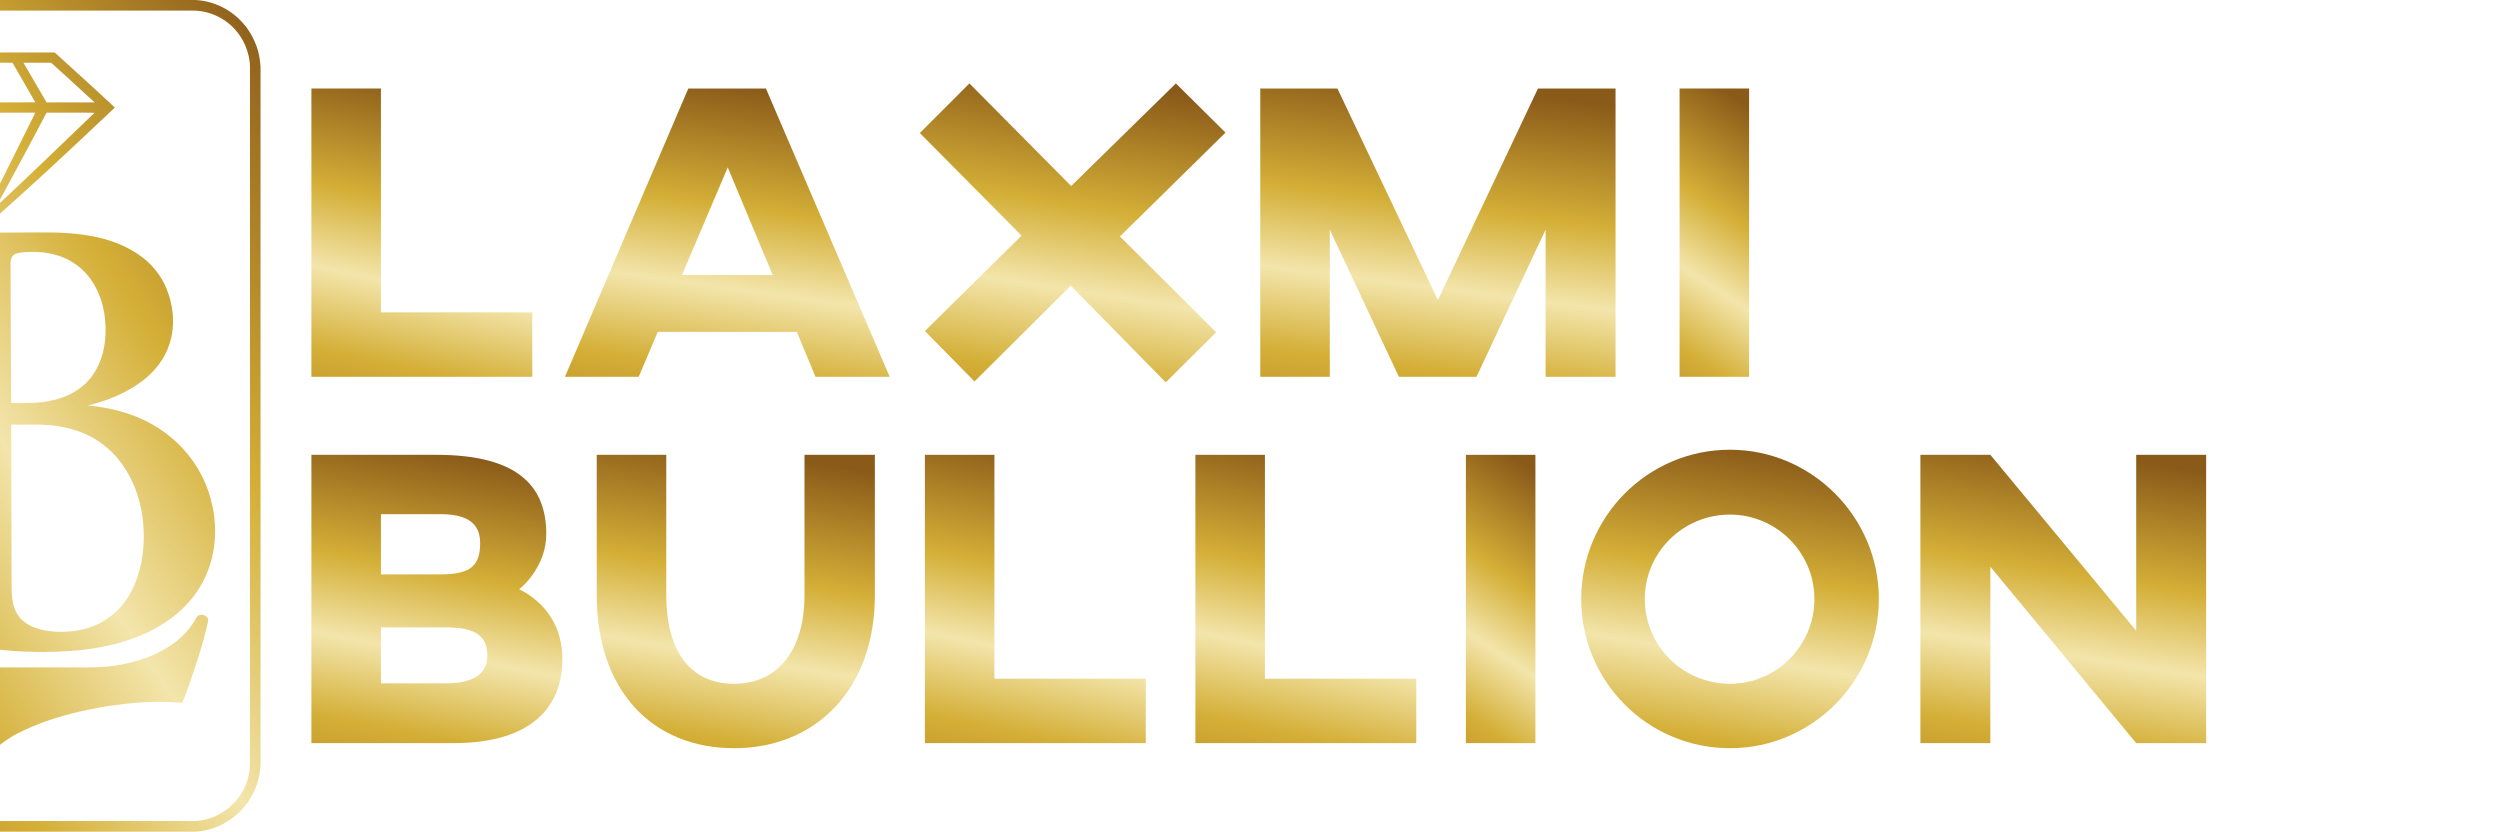
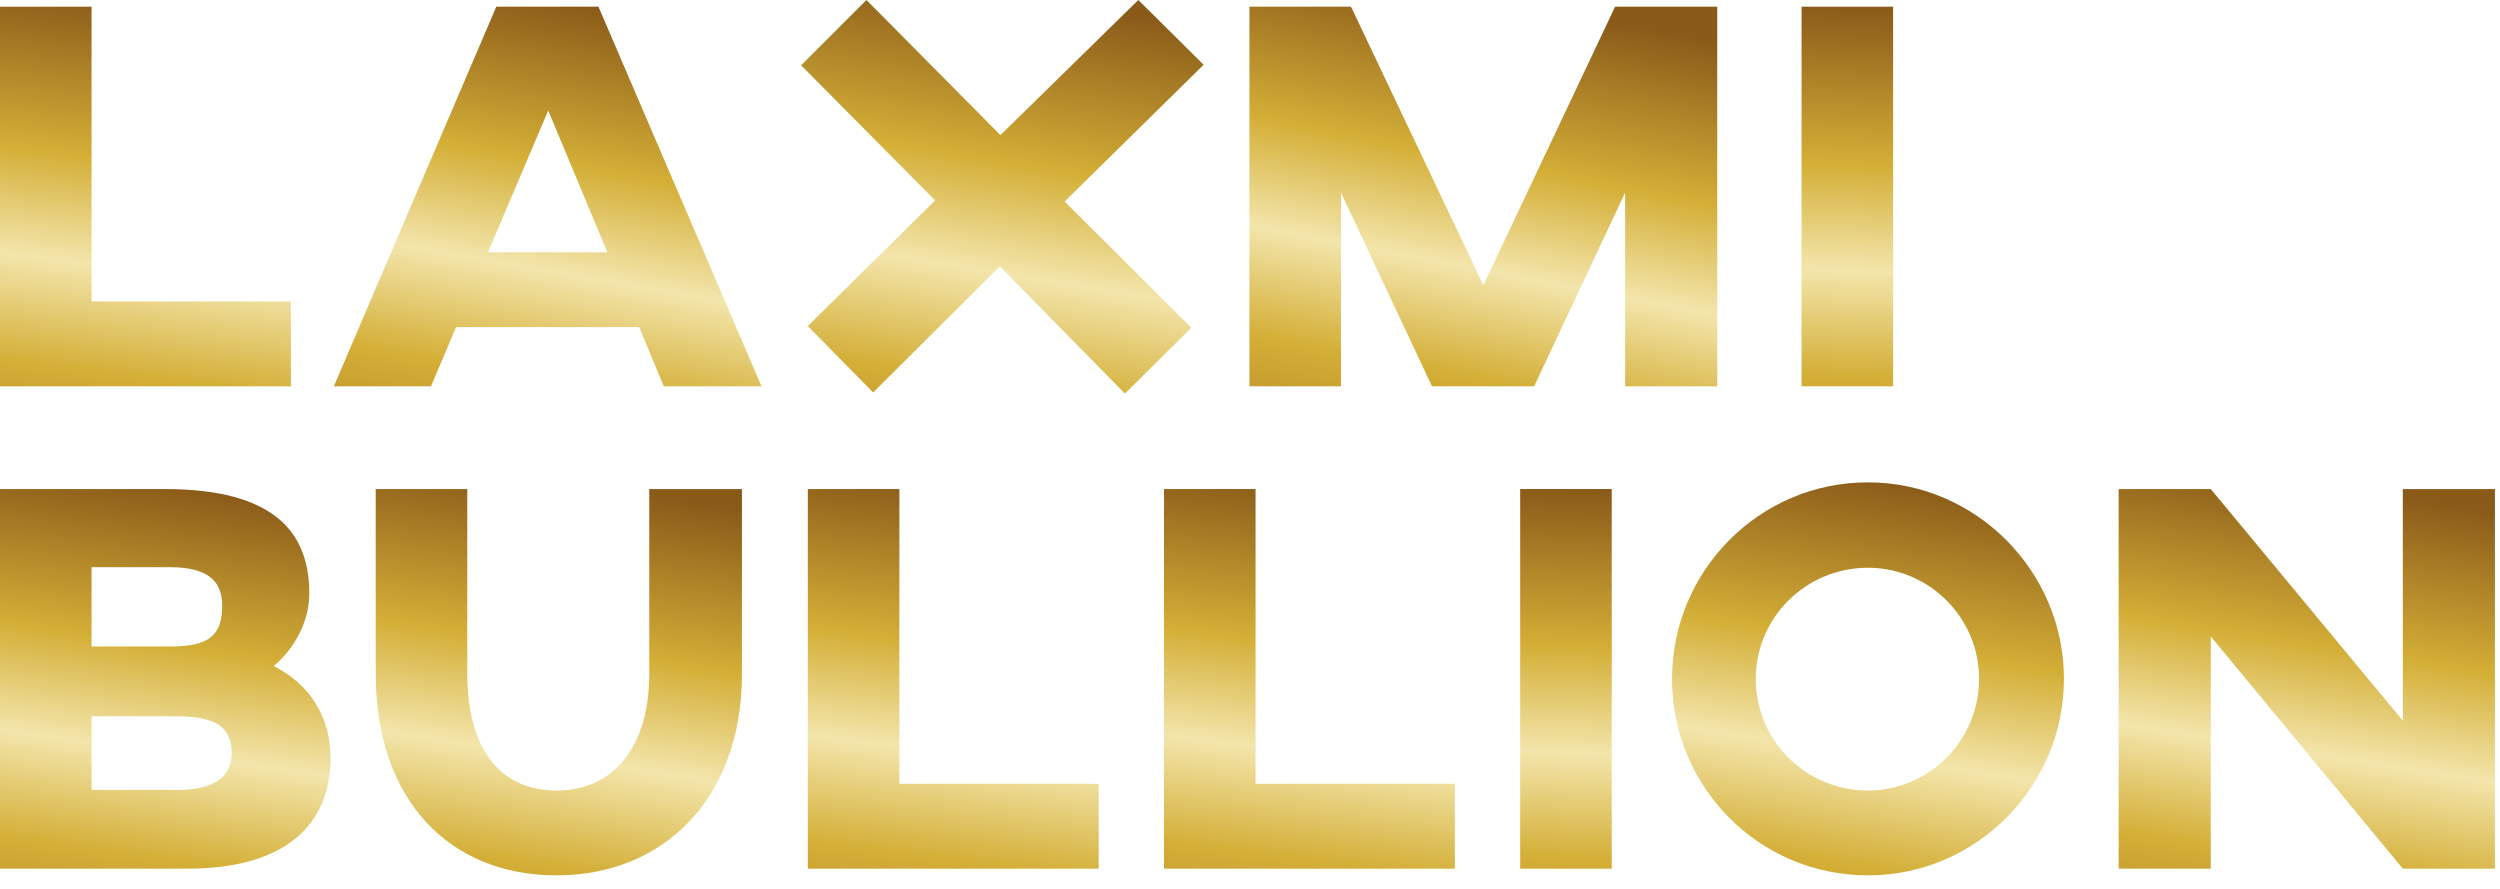
- <svg xmlns="http://www.w3.org/2000/svg" xmlns:xlink="http://www.w3.org/1999/xlink" xml:space="preserve" width="66.841mm" height="22.235mm" version="1.1" style="shape-rendering:geometricPrecision; text-rendering:geometricPrecision; image-rendering:optimizeQuality; fill-rule:evenodd; clip-rule:evenodd" viewBox="1100 0 3578.96 1556.44">
-   <defs>
-     <style type="text/css">
-    
-     .fil0 {fill:url(#id0)}
-     .fil1 {fill:url(#id1);fill-rule:nonzero}
-    
-   </style>
-     <linearGradient id="id0" gradientUnits="userSpaceOnUse" x1="-199.54" y1="1257.12" x2="1237.17" y2="299.32">
-       <stop offset="0" style="stop-opacity:1; stop-color:#AA771C" />
-       <stop offset="0.302" style="stop-opacity:1; stop-color:#D4AF37" />
-       <stop offset="0.502" style="stop-opacity:1; stop-color:#F3E5AB" />
-       <stop offset="0.702" style="stop-opacity:1; stop-color:#D4AF37" />
-       <stop offset="1" style="stop-opacity:1; stop-color:#8A5A19" />
-     </linearGradient>
-     <linearGradient id="id1" gradientUnits="objectBoundingBox" xlink:href="#id0" x1="39.039%" y1="139.039%" x2="60.961%" y2="0%">
-   </linearGradient>
-   </defs>
-   <g id="Layer_x0020_1">
+ <svg xmlns="http://www.w3.org/2000/svg" width="100%" height="100%" viewBox="0 0 180 64" version="1.1" xml:space="preserve" style="fill-rule:evenodd;clip-rule:evenodd;stroke-linejoin:round;stroke-miterlimit:2;">
+   <g id="Layer_x0020_1" transform="matrix(0.040494,0,0,0.040494,-27.85349,0)">
    <g id="_2688841583536">
-       <path class="fil0" d="M384.52 98.84c1.21,-1.18 3.05,-0.56 4.56,-0.73 87.19,0.06 174.37,-0.06 261.55,0.03 2.01,-0.38 3.24,1.43 4.57,2.56 36.69,33.43 73.61,66.62 109.8,100.59 -55.1,52.09 -110.33,104.08 -166.54,155 -26.4,23.73 -52.65,47.64 -79.56,70.78 -26.66,-22.43 -52.21,-46.14 -78.11,-69.43 -56.99,-51.14 -112.6,-103.74 -168.28,-156.28 9.11,-9.09 18.89,-17.49 28.3,-26.27 27.71,-25.62 55.64,-51.02 83.7,-76.25m-73.66 92.77c29.86,0.06 59.7,0.01 89.55,0.02 14.38,-24.77 29.13,-49.34 43.38,-74.19 -17.25,-0.15 -34.48,-0.11 -51.73,-0.05 -27.31,24.46 -54.57,49.01 -81.19,74.22m110.59 0.01c29.26,-0.06 58.53,0.26 87.78,-0.2 0.12,-24.65 -0.12,-49.31 0.13,-73.96 -11.73,-0.23 -23.46,0.04 -35.18,-0.08 -3.33,0.13 -6.74,-0.3 -10.03,0.33 -14.15,24.68 -28.44,49.29 -42.7,73.92m106.89 -73.98c0,24.61 0.01,49.22 0.02,73.84 4.56,0.29 9.15,0.13 13.73,0.17 24.65,-0.15 49.33,0.25 73.97,-0.2 -4,-7.39 -8.49,-14.5 -12.53,-21.88 -9.72,-17.58 -20.29,-34.68 -30.11,-52.2 -15.03,0.08 -30.06,-0.27 -45.07,0.27m65.64 -0.18c14.31,24.77 28.74,49.49 43.22,74.17 29.97,0.05 59.95,0.01 89.92,0 -12.99,-11.57 -25.58,-23.55 -38.43,-35.25 -14.13,-13.26 -28.76,-25.96 -43.06,-39.03 -17.21,0.11 -34.44,-0.1 -51.65,0.11m-283.27 93.44c9.86,9.79 20,19.31 29.96,29.02 43.11,41.34 86.25,82.69 129.73,123.65 8.11,7.42 15.72,15.39 24.04,22.58 -12.75,-24 -25.94,-47.76 -38.91,-71.64 -18.29,-34.48 -36.84,-68.83 -54.76,-103.51 -19.41,-0.57 -38.84,0.22 -58.25,-0.28 -10.61,0.36 -21.2,-0.15 -31.8,0.19m110.71 0.04c29.86,59.33 58.86,119.08 88.87,178.33 0.04,-8.5 -0.03,-17 -0.06,-25.49 0.21,-50.94 -1.23,-101.88 -0.85,-152.81 -3.28,-0.29 -6.57,-0.35 -9.85,-0.18 -26.03,0.27 -52.08,-0.23 -78.11,0.15m106.95 -0.01c0.06,30.34 -0.2,60.69 -0.62,91.02 -0.11,29.07 -0.04,58.16 -0.22,87.23 29.39,-59.47 59.11,-118.79 88.61,-178.21 -4.05,-0.36 -8.09,-0.25 -12.12,-0.11 -25.22,0.05 -50.44,-0.11 -75.65,0.07m15.08 174.94c61.88,-57.6 122.7,-116.34 183.62,-174.93 -29.96,-0.34 -59.93,0.07 -89.91,-0.13 -30.65,58.67 -62.21,116.85 -93.71,175.06zm-421.43 -385.85l793.73 0c35.34,1.57 69.37,19.08 91.69,46.42 10.05,11.65 17.3,25.47 22.67,39.82 4.61,12.43 6.68,25.66 7.52,38.85l0 1305.49c-1.14,37 -18.91,73.16 -47.71,96.45 -20.5,17.16 -46.49,27.8 -73.23,29.39l-795.7 0c-36.61,-2.26 -71.4,-21.69 -93.45,-50.83 -12.73,-16.67 -21.79,-36.34 -25.28,-57.06 -1.03,-6.03 -2.13,-12.05 -2.25,-18.17l0 -1304.46c0.24,-6.23 1.08,-12.43 2.06,-18.59 2.63,-16.14 9.11,-31.4 17.19,-45.53 12.01,-19.54 29.02,-36.23 49.44,-46.8 16.42,-8.83 34.73,-13.88 53.33,-14.99m-11.08 21.04c-34.48,5.36 -65.83,28.43 -80.34,60.27 -7.48,15.26 -11.17,32.35 -10.67,49.34 0.01,426.96 0.05,853.93 0.02,1280.89 0.2,9.39 -0.6,18.84 0.65,28.19 1.2,11.68 4.47,23.14 9.65,33.68 16.48,36.7 54.89,62.96 95.38,63.08 260.4,0.06 520.8,0.01 781.21,0.02 8.88,0.16 17.8,-0.43 26.47,-2.44 26.03,-5.74 49.32,-21.85 64.72,-43.49 13.52,-19.05 20.65,-42.5 19.88,-65.87 -0.06,-429.67 0.01,-859.33 -0.03,-1289 0,-7.45 0.26,-14.94 -0.9,-22.32 -2.74,-19.22 -10.58,-37.77 -22.65,-53 -19.78,-25.14 -51.33,-40.75 -83.39,-40.54 -262.45,0 -524.9,-0.01 -787.34,0.01 -4.26,0.06 -8.48,0.55 -12.68,1.18zm-42.56 386.25c-0.97,-6.02 3.78,-11.84 9.7,-12.68 4.71,-0.71 10.28,1.16 12.29,5.8 3.63,7.58 9.18,14.15 16.06,18.99 14.01,9.71 31.08,13.47 47.74,15.51 25.54,2.76 51.25,1.79 76.89,1.95 131.05,-0.58 262.1,-1.25 393.14,-1.9 34.76,-0.35 69.71,1.16 103.83,8.13 35.39,7.32 70.1,21.59 97.36,45.79 13.95,12.52 25.31,27.87 33.35,44.81 15.69,33.94 20.17,73.85 8.62,109.75 -8.62,27.25 -26.72,50.84 -49.21,68.2 -30.39,23.46 -66.66,38.34 -103.83,47.15 26.54,2.6 52.91,7.62 78.14,16.37 37.86,12.94 72.8,34.89 99.88,64.45 28.43,30.6 48.03,69.28 55.83,110.31 8.95,44.14 4.61,91.4 -15.09,132.13 -16.42,35.29 -44.51,64.23 -77.09,85.03 -34.93,22.22 -74.71,35.84 -115.2,43.63 -28.7,5.71 -57.95,8.16 -87.15,8.93 -25.66,1.02 -51.35,0.34 -76.97,-1.25 -24.57,-1.83 -49.15,-4.75 -73.11,-10.69 -9.27,-2.38 -18.41,-5.36 -27.17,-9.26 -8.36,-3.87 -16.21,-9.91 -19.98,-18.54 -3.41,-8.09 -3.7,-17.05 -3.65,-25.69 0.01,-31.09 0.07,-62.17 0.07,-93.26 -0.06,-27.05 0.43,-54.08 0.28,-81.12 -0.01,-99.62 0.18,-199.22 0.58,-298.84 0.19,-58.12 0.54,-116.26 0.41,-174.38 0.07,-8.34 0.15,-17.48 -4.89,-24.58 -4.84,-6.89 -13.34,-10.21 -21.53,-10.61 -9.86,-0.76 -21.05,0.72 -28.09,8.37 -6.32,6.97 -6.91,16.95 -6.64,25.88 0.06,215.84 -0.06,431.69 0.07,647.53 0.68,19.56 1.67,40.45 12.66,57.37 9.32,14.5 25.1,23.25 40.96,28.85 23.48,7.96 48.53,9.87 73.17,9.62 55.06,0 110.12,0 165.17,0 25.01,-0.18 50.15,0.86 75,-2.63 43.74,-5.7 87.54,-20.08 122.31,-47.95 14.36,-11.82 26.54,-26.33 35.35,-42.74 1.75,-3.99 6.5,-5.25 10.51,-5.11 6.38,0.15 13.22,5.85 11.23,12.76 -9.44,41.99 -23,82.94 -37.31,123.49 -3.31,8.9 -6.32,17.93 -10.19,26.62 -0.55,1.83 -2.7,1.69 -4.21,1.69 -46.48,-4.2 -93.31,-0.2 -139.31,6.88 -41.59,6.98 -82.9,16.58 -122.4,31.5 -19.88,7.64 -39.55,16.15 -57.66,27.45 -13.24,8.3 -25.68,18.08 -35.93,29.95 -5.05,5.48 -9.14,11.73 -13.54,17.71 -9.45,-13.75 -20.41,-26.61 -33.51,-37.02 -16.93,-13.97 -36.57,-24.22 -56.71,-32.73 -19.7,-8.24 -40.04,-14.86 -60.6,-20.59 -43.96,-12.54 -89.27,-20.2 -134.86,-23.42 -30.02,-2 -60.29,-1.88 -90.15,2.09 -2.46,0.26 -5.75,-0.22 -6.79,-2.82 -3.36,-6.84 -6.71,-13.76 -8.72,-21.15 -0.71,-3.7 2.87,-6.8 6.34,-7.03 21.85,-3.44 44.33,-6.58 64.19,-16.95 13.62,-6.88 25.26,-17.61 32.96,-30.79 10.44,-17.89 14.85,-38.49 17.63,-58.8 3.3,-25.84 2.31,-51.94 2.48,-77.93 0.02,-91.53 -0.01,-183.06 0.04,-274.61 -0.08,-82.08 0.23,-164.15 -0.41,-246.23 -0.4,-18.89 -1.29,-38.44 -9.28,-55.88 -7.22,-16.43 -21.96,-28.63 -38.6,-34.78 -23.1,-8.86 -48.46,-7.19 -72.01,-14.21 -17.13,-4.81 -33.53,-13.65 -45.03,-27.48 -9.48,-11.66 -15.74,-26.06 -17.41,-41.01m518.19 65.81c-4.28,0.96 -9.09,1.62 -12.25,4.96 -3.45,3.87 -4.46,9.27 -4.58,14.31 0.02,87.28 0.79,174.55 1.14,261.82 10.33,-0.01 20.66,-0.04 30.99,-0.02 21.97,-0.06 44.09,-3.03 64.87,-10.35 18.91,-6.92 36.79,-17.69 49.94,-33.15 11.34,-12.82 19.18,-28.42 24.19,-44.7 6.38,-21.18 7.76,-43.6 6.03,-65.56 -1.72,-20.06 -6.62,-39.98 -15.53,-58.09 -8.42,-18.05 -21.27,-34.12 -37.32,-45.94 -21.01,-16.26 -47.72,-23.62 -73.95,-24.86 -11.19,-0.39 -22.48,-0.32 -33.54,1.58m-15.61 321.49c0.14,98.23 0.44,196.47 0.81,294.71 -0.03,13.22 0,26.57 2.64,39.59 1.98,10.05 6.46,19.69 13.19,27.45 10.61,12.01 25.85,18.89 41.25,22.38 21.1,4.69 43.09,4.59 64.41,1.49 22.09,-3.51 43.63,-11.75 61.58,-25.23 15.99,-11.63 29.07,-27 38.79,-44.15 20.4,-36.9 27.29,-80.05 25.1,-121.78 -2.06,-42.41 -14.95,-84.74 -39.63,-119.53 -15.34,-21.98 -36.09,-39.98 -59.68,-52.65 -30.09,-15.88 -64.48,-21.92 -98.26,-22.27 -16.74,-0.08 -33.47,-0.17 -50.2,-0.01z" />
-       <polygon class="fil1" points="1262.99,165.64 1132.86,165.64 1132.86,705.21 1546.27,705.21 1546.27,584.6 1262.99,584.6 " />
-       <path id="_1" class="fil1" d="M2076.32 705.21l138.86 0 -231.7 -539.57 -145.21 0 -230.91 539.57 138.06 0 35.71 -84.11 260.26 0 34.92 84.11zm-249.95 -190.44l85.7 -201.55 84.11 201.55 -169.81 0z" />
-       <polygon id="_2" class="fil1" points="2373.87,713.94 2554,534.61 2731.74,715.53 2826.16,621.9 2646.04,442.57 2843.62,248.16 2750.79,156.12 2554.79,348.14 2364.35,156.12 2271.52,248.95 2461.95,440.98 2281.04,619.52 " />
-       <polygon id="_3" class="fil1" points="3573.63,165.64 3428.42,165.64 3241.16,561.59 3053.1,165.64 2908.69,165.64 2908.69,705.21 3038.82,705.21 3038.82,429.87 3168.16,705.21 3313.36,705.21 3442.7,429.87 3442.7,705.21 3573.63,705.21 " />
-       <polygon id="_4" class="fil1" points="3823.58,165.64 3693.45,165.64 3693.45,705.21 3823.58,705.21 " />
-       <path id="_5" class="fil1" d="M1521.67 1102.75c11.91,-8.72 50.79,-47.61 50.79,-103.15 0,-86.49 -49.2,-148.38 -205.52,-148.38l-234.08 0 0 539.57 265.81 0c147.59,0 203.93,-69.03 203.93,-157.11 0,-57.93 -28.56,-104.74 -80.94,-130.93zm-146.79 -27.77l-111.88 0 0 -112.67 111.88 0c49.99,0 73.8,17.46 73.8,53.96 0,42.06 -17.46,58.72 -73.8,58.72zm87.28 151.56c0,34.91 -26.19,52.37 -78.56,52.37l-120.61 0 0 -104.74 120.61 0c51.58,0 78.56,12.7 78.56,52.37z" />
-       <path id="_6" class="fil1" d="M2187.4 851.21l-131.72 0 0 262.64c0,103.95 -50.78,165.84 -131.71,165.84 -82.52,0 -126.96,-61.89 -126.96,-165.84l0 -262.64 -130.13 0 0 262.64c0,178.54 103.94,286.45 257.09,286.45 150.76,0 263.43,-107.91 263.43,-286.45l0 -262.64z" />
-       <polygon id="_7" class="fil1" points="2411.17,851.21 2281.04,851.21 2281.04,1390.79 2694.44,1390.79 2694.44,1270.17 2411.17,1270.17 " />
-       <polygon id="_8" class="fil1" points="2917.42,851.21 2787.28,851.21 2787.28,1390.79 3200.69,1390.79 3200.69,1270.17 2917.42,1270.17 " />
-       <polygon id="_9" class="fil1" points="3423.66,851.21 3293.53,851.21 3293.53,1390.79 3423.66,1390.79 " />
-       <path id="_10" class="fil1" d="M3787.88 841.69c-154.73,0 -278.52,126.16 -278.52,279.31 0,153.93 123.79,279.3 278.52,279.3 153.14,0 278.51,-125.37 278.51,-279.3 0,-153.15 -125.37,-279.31 -278.51,-279.31zm0 121.4c86.49,0 157.9,70.62 157.9,157.91 0,88.08 -71.41,158.69 -157.9,158.69 -88.08,0 -159.5,-70.62 -159.5,-158.69 0,-87.28 71.41,-157.91 159.5,-157.91z" />
-       <polygon id="_11" class="fil1" points="4678.96,851.21 4548.04,851.21 4548.04,1180.51 4275.08,851.21 4144.15,851.21 4144.15,1390.79 4275.08,1390.79 4275.08,1060.7 4548.04,1390.79 4678.96,1390.79 " />
+       <g transform="matrix(1.250977,0,0,1.250977,-729.3438,-195.3025)">
+         <path d="M1262.99,165.64L1132.86,165.64L1132.86,705.21L1546.27,705.21L1546.27,584.6L1262.99,584.6L1262.99,165.64Z" style="fill:url(#_Linear1);fill-rule:nonzero;" />
+       </g>
+       <g id="_1" transform="matrix(1.250977,0,0,1.250977,-729.3438,-195.3025)">
+         <path d="M2076.31,705.21L2215.18,705.21L1983.48,165.64L1838.27,165.64L1607.36,705.21L1745.42,705.21L1781.13,621.1L2041.39,621.1L2076.31,705.21ZM1826.37,514.77L1912.07,313.22L1996.18,514.77L1826.37,514.77Z" style="fill:url(#_Linear2);fill-rule:nonzero;" />
+       </g>
+       <g id="_2" transform="matrix(1.250977,0,0,1.250977,-729.3438,-195.3025)">
+         <path d="M2373.87,713.94L2554,534.61L2731.74,715.53L2826.16,621.9L2646.04,442.57L2843.62,248.16L2750.79,156.12L2554.79,348.14L2364.35,156.12L2271.52,248.95L2461.95,440.98L2281.04,619.52L2373.87,713.94Z" style="fill:url(#_Linear3);fill-rule:nonzero;" />
+       </g>
+       <g id="_3" transform="matrix(1.250977,0,0,1.250977,-729.3438,-195.3025)">
+         <path d="M3573.63,165.64L3428.42,165.64L3241.16,561.59L3053.1,165.64L2908.69,165.64L2908.69,705.21L3038.82,705.21L3038.82,429.87L3168.16,705.21L3313.36,705.21L3442.7,429.87L3442.7,705.21L3573.63,705.21L3573.63,165.64Z" style="fill:url(#_Linear4);fill-rule:nonzero;" />
+       </g>
+       <g id="_4" transform="matrix(1.250977,0,0,1.250977,-729.3438,-195.3025)">
+         <path d="M3823.58,165.64L3693.45,165.64L3693.45,705.21L3823.58,705.21L3823.58,165.64Z" style="fill:url(#_Linear5);fill-rule:nonzero;" />
+       </g>
+       <g id="_5" transform="matrix(1.250977,0,0,1.250977,-729.3438,-195.3025)">
+         <path d="M1521.67,1102.75C1533.58,1094.03 1572.46,1055.14 1572.46,999.6C1572.46,913.11 1523.26,851.22 1366.94,851.22L1132.86,851.22L1132.86,1390.79L1398.67,1390.79C1546.26,1390.79 1602.6,1321.76 1602.6,1233.68C1602.6,1175.75 1574.04,1128.94 1521.66,1102.75L1521.67,1102.75ZM1374.88,1074.98L1263,1074.98L1263,962.31L1374.88,962.31C1424.87,962.31 1448.68,979.77 1448.68,1016.27C1448.68,1058.33 1431.22,1074.99 1374.88,1074.99L1374.88,1074.98ZM1462.16,1226.54C1462.16,1261.45 1435.97,1278.91 1383.6,1278.91L1262.99,1278.91L1262.99,1174.17L1383.6,1174.17C1435.18,1174.17 1462.16,1186.87 1462.16,1226.54Z" style="fill:url(#_Linear6);fill-rule:nonzero;" />
+       </g>
+       <g id="_6" transform="matrix(1.250977,0,0,1.250977,-729.3438,-195.3025)">
+         <path d="M2187.4,851.21L2055.68,851.21L2055.68,1113.85C2055.68,1217.8 2004.9,1279.69 1923.97,1279.69C1841.45,1279.69 1797.01,1217.8 1797.01,1113.85L1797.01,851.21L1666.88,851.21L1666.88,1113.85C1666.88,1292.39 1770.82,1400.3 1923.97,1400.3C2074.73,1400.3 2187.4,1292.39 2187.4,1113.85L2187.4,851.21Z" style="fill:url(#_Linear7);fill-rule:nonzero;" />
+       </g>
+       <g id="_7" transform="matrix(1.250977,0,0,1.250977,-729.3438,-195.3025)">
+         <path d="M2411.17,851.21L2281.04,851.21L2281.04,1390.79L2694.44,1390.79L2694.44,1270.17L2411.17,1270.17L2411.17,851.21Z" style="fill:url(#_Linear8);fill-rule:nonzero;" />
+       </g>
+       <g id="_8" transform="matrix(1.250977,0,0,1.250977,-729.3438,-195.3025)">
+         <path d="M2917.42,851.21L2787.28,851.21L2787.28,1390.79L3200.69,1390.79L3200.69,1270.17L2917.42,1270.17L2917.42,851.21Z" style="fill:url(#_Linear9);fill-rule:nonzero;" />
+       </g>
+       <g id="_9" transform="matrix(1.250977,0,0,1.250977,-729.3438,-195.3025)">
+         <path d="M3423.66,851.21L3293.53,851.21L3293.53,1390.79L3423.66,1390.79L3423.66,851.21Z" style="fill:url(#_Linear10);fill-rule:nonzero;" />
+       </g>
+       <g id="_10" transform="matrix(1.250977,0,0,1.250977,-729.3438,-195.3025)">
+         <path d="M3787.88,841.69C3633.15,841.69 3509.36,967.85 3509.36,1121C3509.36,1274.93 3633.15,1400.3 3787.88,1400.3C3941.02,1400.3 4066.39,1274.93 4066.39,1121C4066.39,967.85 3941.02,841.69 3787.88,841.69ZM3787.88,963.09C3874.37,963.09 3945.78,1033.71 3945.78,1121C3945.78,1209.08 3874.37,1279.69 3787.88,1279.69C3699.8,1279.69 3628.38,1209.07 3628.38,1121C3628.38,1033.72 3699.79,963.09 3787.88,963.09Z" style="fill:url(#_Linear11);fill-rule:nonzero;" />
+       </g>
+       <g id="_11" transform="matrix(1.250977,0,0,1.250977,-729.3438,-195.3025)">
+         <path d="M4678.96,851.21L4548.04,851.21L4548.04,1180.51L4275.08,851.21L4144.15,851.21L4144.15,1390.79L4275.08,1390.79L4275.08,1060.7L4548.04,1390.79L4678.96,1390.79L4678.96,851.21Z" style="fill:url(#_Linear12);fill-rule:nonzero;" />
+       </g>
    </g>
  </g>
+   <defs>
+     <linearGradient id="_Linear1" x1="0" y1="0" x2="1" y2="0" gradientUnits="userSpaceOnUse" gradientTransform="matrix(90.62815,-750.2127,750.2127,90.62815,1294.251,915.8527)">
+       <stop offset="0" style="stop-color:rgb(170,119,28);stop-opacity:1" />
+       <stop offset="0.3" style="stop-color:rgb(212,175,55);stop-opacity:1" />
+       <stop offset="0.5" style="stop-color:rgb(243,229,171);stop-opacity:1" />
+       <stop offset="0.7" style="stop-color:rgb(212,175,55);stop-opacity:1" />
+       <stop offset="1" style="stop-color:rgb(138,90,25);stop-opacity:1" />
+     </linearGradient>
+     <linearGradient id="_Linear2" x1="0" y1="0" x2="1" y2="0" gradientUnits="userSpaceOnUse" gradientTransform="matrix(133.2469,-750.2127,750.2127,133.2469,1844.647,915.8527)">
+       <stop offset="0" style="stop-color:rgb(170,119,28);stop-opacity:1" />
+       <stop offset="0.3" style="stop-color:rgb(212,175,55);stop-opacity:1" />
+       <stop offset="0.5" style="stop-color:rgb(243,229,171);stop-opacity:1" />
+       <stop offset="0.7" style="stop-color:rgb(212,175,55);stop-opacity:1" />
+       <stop offset="1" style="stop-color:rgb(138,90,25);stop-opacity:1" />
+     </linearGradient>
+     <linearGradient id="_Linear3" x1="0" y1="0" x2="1" y2="0" gradientUnits="userSpaceOnUse" gradientTransform="matrix(125.4163,-777.7981,777.7981,125.4163,2494.862,933.9181)">
+       <stop offset="0" style="stop-color:rgb(170,119,28);stop-opacity:1" />
+       <stop offset="0.3" style="stop-color:rgb(212,175,55);stop-opacity:1" />
+       <stop offset="0.5" style="stop-color:rgb(243,229,171);stop-opacity:1" />
+       <stop offset="0.7" style="stop-color:rgb(212,175,55);stop-opacity:1" />
+       <stop offset="1" style="stop-color:rgb(138,90,25);stop-opacity:1" />
+     </linearGradient>
+     <linearGradient id="_Linear4" x1="0" y1="0" x2="1" y2="0" gradientUnits="userSpaceOnUse" gradientTransform="matrix(145.7688,-750.2127,750.2127,145.7688,3168.276,915.8527)">
+       <stop offset="0" style="stop-color:rgb(170,119,28);stop-opacity:1" />
+       <stop offset="0.3" style="stop-color:rgb(212,175,55);stop-opacity:1" />
+       <stop offset="0.5" style="stop-color:rgb(243,229,171);stop-opacity:1" />
+       <stop offset="0.7" style="stop-color:rgb(212,175,55);stop-opacity:1" />
+       <stop offset="1" style="stop-color:rgb(138,90,25);stop-opacity:1" />
+     </linearGradient>
+     <linearGradient id="_Linear5" x1="0" y1="0" x2="1" y2="0" gradientUnits="userSpaceOnUse" gradientTransform="matrix(28.52723,-750.2127,750.2127,28.52723,3744.251,915.8527)">
+       <stop offset="0" style="stop-color:rgb(170,119,28);stop-opacity:1" />
+       <stop offset="0.3" style="stop-color:rgb(212,175,55);stop-opacity:1" />
+       <stop offset="0.5" style="stop-color:rgb(243,229,171);stop-opacity:1" />
+       <stop offset="0.7" style="stop-color:rgb(212,175,55);stop-opacity:1" />
+       <stop offset="1" style="stop-color:rgb(138,90,25);stop-opacity:1" />
+     </linearGradient>
+     <linearGradient id="_Linear6" x1="0" y1="0" x2="1" y2="0" gradientUnits="userSpaceOnUse" gradientTransform="matrix(102.9769,-750.2127,750.2127,102.9769,1316.242,1601.433)">
+       <stop offset="0" style="stop-color:rgb(170,119,28);stop-opacity:1" />
+       <stop offset="0.3" style="stop-color:rgb(212,175,55);stop-opacity:1" />
+       <stop offset="0.5" style="stop-color:rgb(243,229,171);stop-opacity:1" />
+       <stop offset="0.7" style="stop-color:rgb(212,175,55);stop-opacity:1" />
+       <stop offset="1" style="stop-color:rgb(138,90,25);stop-opacity:1" />
+     </linearGradient>
+     <linearGradient id="_Linear7" x1="0" y1="0" x2="1" y2="0" gradientUnits="userSpaceOnUse" gradientTransform="matrix(114.1089,-763.4492,763.4492,114.1089,1870.086,1614.659)">
+       <stop offset="0" style="stop-color:rgb(170,119,28);stop-opacity:1" />
+       <stop offset="0.3" style="stop-color:rgb(212,175,55);stop-opacity:1" />
+       <stop offset="0.5" style="stop-color:rgb(243,229,171);stop-opacity:1" />
+       <stop offset="0.7" style="stop-color:rgb(212,175,55);stop-opacity:1" />
+       <stop offset="1" style="stop-color:rgb(138,90,25);stop-opacity:1" />
+     </linearGradient>
+     <linearGradient id="_Linear8" x1="0" y1="0" x2="1" y2="0" gradientUnits="userSpaceOnUse" gradientTransform="matrix(90.62596,-750.2266,750.2266,90.62596,2442.427,1601.437)">
+       <stop offset="0" style="stop-color:rgb(170,119,28);stop-opacity:1" />
+       <stop offset="0.3" style="stop-color:rgb(212,175,55);stop-opacity:1" />
+       <stop offset="0.5" style="stop-color:rgb(243,229,171);stop-opacity:1" />
+       <stop offset="0.7" style="stop-color:rgb(212,175,55);stop-opacity:1" />
+       <stop offset="1" style="stop-color:rgb(138,90,25);stop-opacity:1" />
+     </linearGradient>
+     <linearGradient id="_Linear9" x1="0" y1="0" x2="1" y2="0" gradientUnits="userSpaceOnUse" gradientTransform="matrix(90.62815,-750.2266,750.2266,90.62815,2948.671,1601.437)">
+       <stop offset="0" style="stop-color:rgb(170,119,28);stop-opacity:1" />
+       <stop offset="0.3" style="stop-color:rgb(212,175,55);stop-opacity:1" />
+       <stop offset="0.5" style="stop-color:rgb(243,229,171);stop-opacity:1" />
+       <stop offset="0.7" style="stop-color:rgb(212,175,55);stop-opacity:1" />
+       <stop offset="1" style="stop-color:rgb(138,90,25);stop-opacity:1" />
+     </linearGradient>
+     <linearGradient id="_Linear10" x1="0" y1="0" x2="1" y2="0" gradientUnits="userSpaceOnUse" gradientTransform="matrix(28.52723,-750.2266,750.2266,28.52723,3344.331,1601.437)">
+       <stop offset="0" style="stop-color:rgb(170,119,28);stop-opacity:1" />
+       <stop offset="0.3" style="stop-color:rgb(212,175,55);stop-opacity:1" />
+       <stop offset="0.5" style="stop-color:rgb(243,229,171);stop-opacity:1" />
+       <stop offset="0.7" style="stop-color:rgb(212,175,55);stop-opacity:1" />
+       <stop offset="1" style="stop-color:rgb(138,90,25);stop-opacity:1" />
+     </linearGradient>
+     <linearGradient id="_Linear11" x1="0" y1="0" x2="1" y2="0" gradientUnits="userSpaceOnUse" gradientTransform="matrix(122.1127,-776.6858,776.6858,122.1127,3726.819,1618.376)">
+       <stop offset="0" style="stop-color:rgb(170,119,28);stop-opacity:1" />
+       <stop offset="0.3" style="stop-color:rgb(212,175,55);stop-opacity:1" />
+       <stop offset="0.5" style="stop-color:rgb(243,229,171);stop-opacity:1" />
+       <stop offset="0.7" style="stop-color:rgb(212,175,55);stop-opacity:1" />
+       <stop offset="1" style="stop-color:rgb(138,90,25);stop-opacity:1" />
+     </linearGradient>
+     <linearGradient id="_Linear12" x1="0" y1="0" x2="1" y2="0" gradientUnits="userSpaceOnUse" gradientTransform="matrix(117.2416,-750.2266,750.2266,117.2416,4352.934,1601.437)">
+       <stop offset="0" style="stop-color:rgb(170,119,28);stop-opacity:1" />
+       <stop offset="0.3" style="stop-color:rgb(212,175,55);stop-opacity:1" />
+       <stop offset="0.5" style="stop-color:rgb(243,229,171);stop-opacity:1" />
+       <stop offset="0.7" style="stop-color:rgb(212,175,55);stop-opacity:1" />
+       <stop offset="1" style="stop-color:rgb(138,90,25);stop-opacity:1" />
+     </linearGradient>
+   </defs>
</svg>
